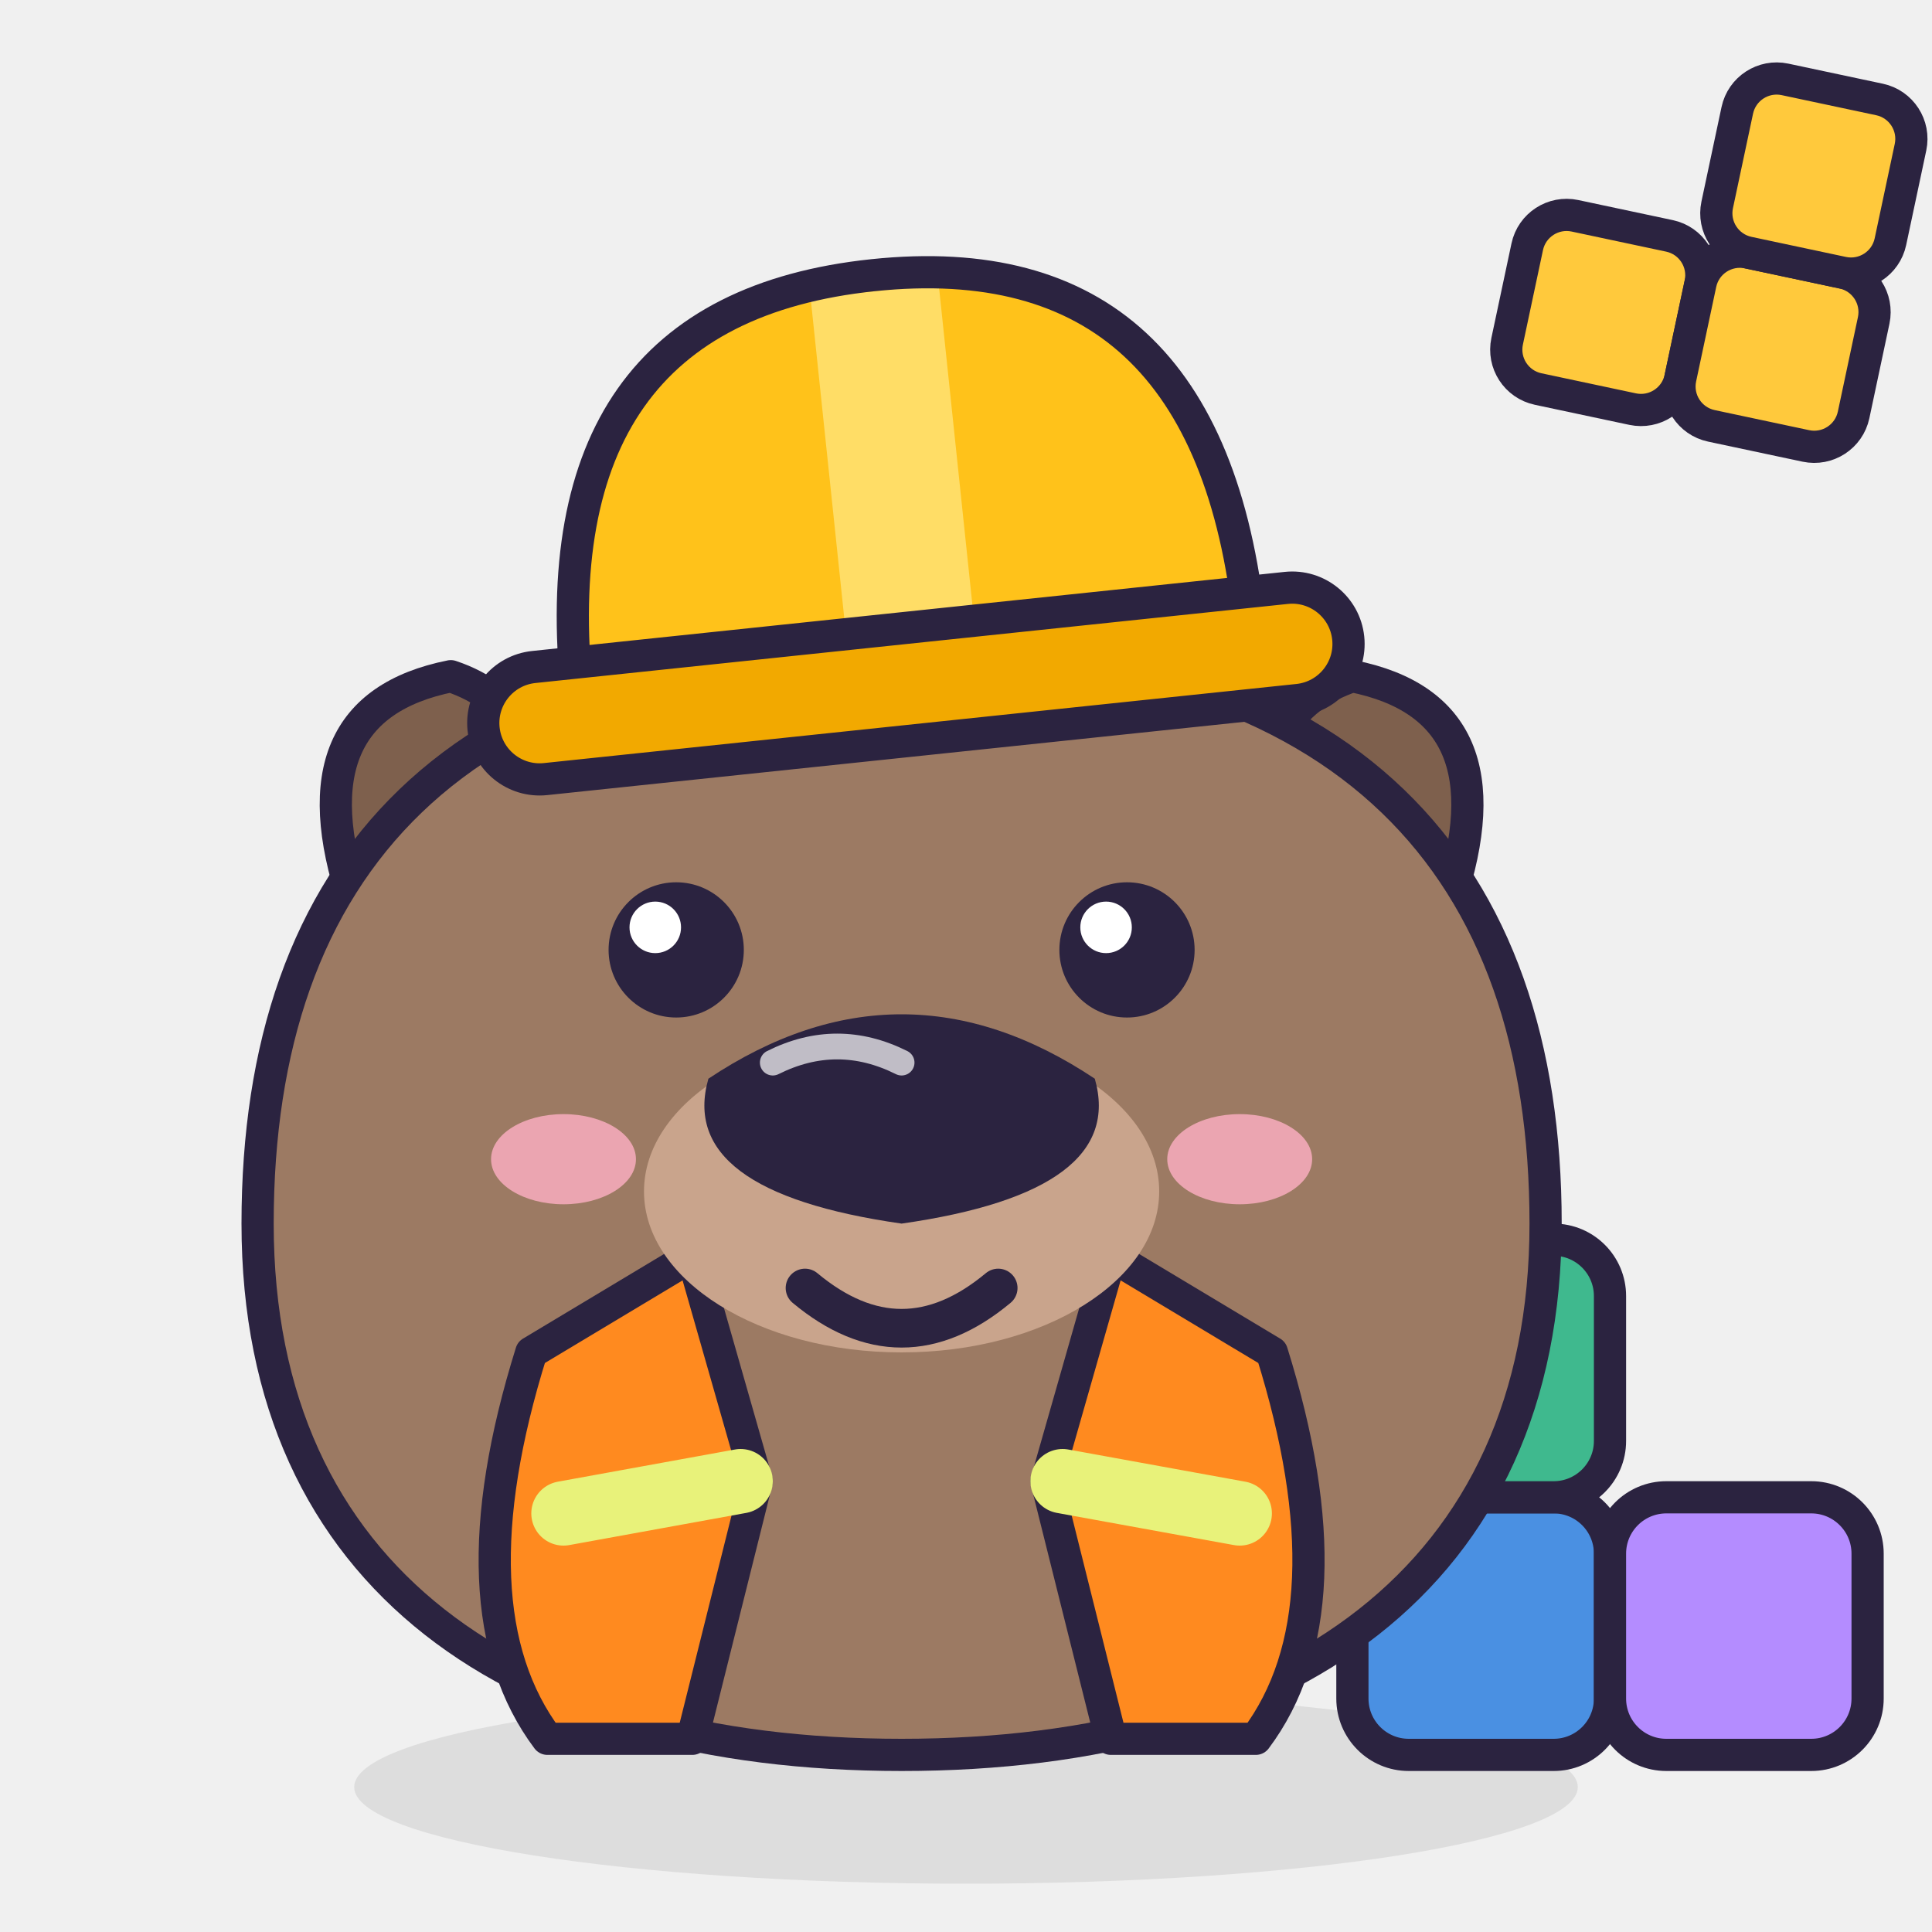
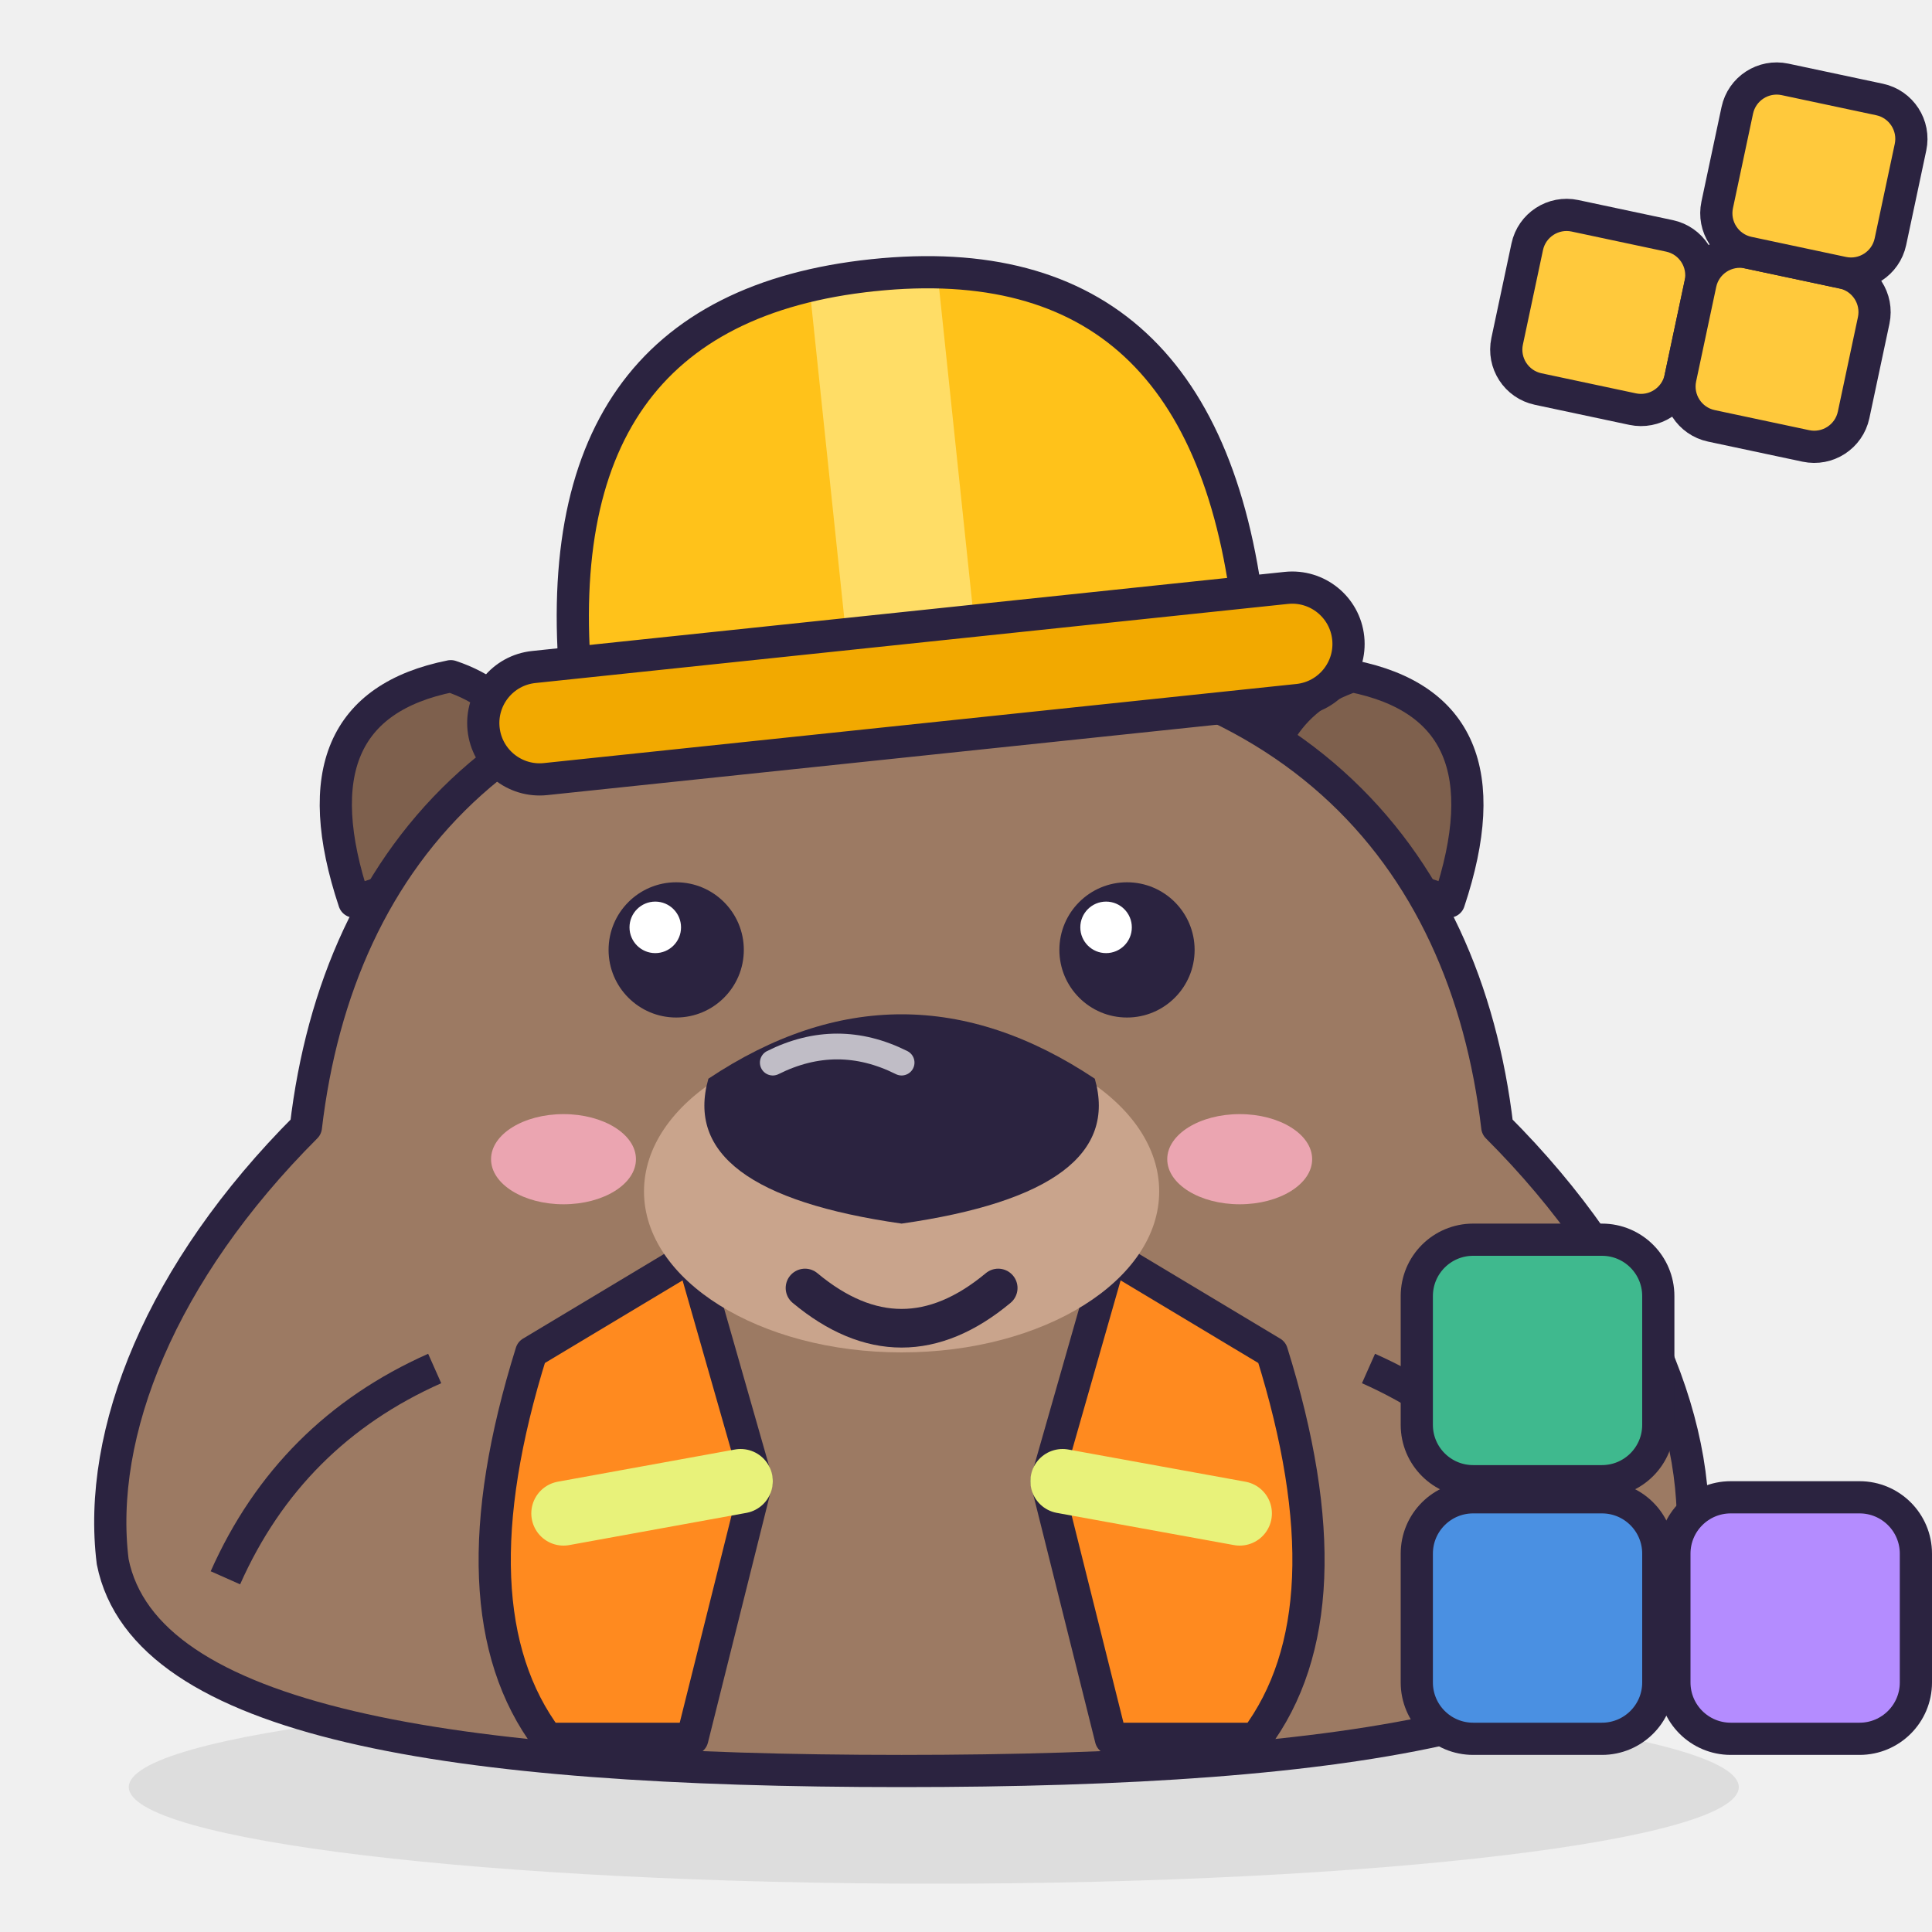
<svg xmlns="http://www.w3.org/2000/svg" viewBox="0 0 120 120">
-   <ellipse cx="60" cy="111" rx="38" ry="6" fill="#000" opacity=".08" />
-   <g stroke="#2B2340" stroke-width="2" stroke-linejoin="round">
-     <rect x="84" y="93" width="16" height="16" rx="3.5" fill="#4A90E2" />
-     <rect x="84" y="77" width="16" height="16" rx="3.5" fill="#3FB98E" />
-     <rect x="100" y="93" width="16" height="16" rx="3.5" fill="#B48CFF" />
-   </g>
+   <ellipse cx="58" cy="111" rx="50" ry="6" fill="#000" opacity=".08" />
  <g stroke="#2B2340" stroke-width="2" stroke-linejoin="round">
    <path d="M22 56q-4-12 6-14q6 2 6 10z" fill="#7E604D" />
    <path d="M90 56q4-12-6-14q-6 2-6 10z" fill="#7E604D" />
-     <path d="M56 40c-28 0-40 14-40 36 0 22 16 33 40 33s40-11 40-33c0-22-12-36-40-36z" fill="#9C7A63" />
+     <path d="M56 40c-24 0-35 13-37 30-9 9-13 19-12 27 2 10 21 13 49 13s47-3 49-13c1-8-3-18-12-27-2-17-13-30-37-30z" fill="#9C7A63" />
+     <path d="M14 98q4-9 13-13M98 98q-4-9-13-13" fill="none" />
    <path d="M33 84l10-6 4 14-4 16H34q-6-8-1-24z" fill="#FF8A1F" />
    <path d="M79 84l-10-6-4 14 4 16h9q6-8 1-24z" fill="#FF8A1F" />
  </g>
  <path d="M35 94l11-2M77 94l-11-2" stroke="#E8F27A" stroke-width="4" stroke-linecap="round" />
  <ellipse cx="56" cy="74" rx="16" ry="10" fill="#C9A48C" />
  <path d="M44 67q12-8 24 0q2 7-12 9q-14-2-12-9z" fill="#2B2340" />
  <path d="M48 66q4-2 8 0" stroke="#fff" stroke-width="1.6" stroke-linecap="round" fill="none" opacity=".7" />
  <path d="M50 80q6 5 12 0" stroke="#2B2340" stroke-width="2.4" fill="none" stroke-linecap="round" />
  <g>
    <circle cx="42" cy="59" r="4.2" fill="#2B2340" />
    <circle cx="40.7" cy="57.6" r="1.6" fill="#fff" />
  </g>
  <g>
    <circle cx="70" cy="59" r="4.2" fill="#2B2340" />
    <circle cx="68.7" cy="57.6" r="1.6" fill="#fff" />
  </g>
  <ellipse cx="35" cy="72" rx="4.5" ry="2.8" fill="#FFB0C4" opacity=".8" />
  <ellipse cx="77" cy="72" rx="4.5" ry="2.8" fill="#FFB0C4" opacity=".8" />
  <g transform="rotate(-6 56 34)">
    <path d="M35 41q0-24 21-24t21 24z" fill="#FFC21A" />
    <path d="M52 18h8v23h-8z" fill="#FFDD66" />
    <path d="M35 41q0-24 21-24t21 24" fill="none" stroke="#2B2340" stroke-width="2" stroke-linejoin="round" />
    <rect x="29" y="39" width="54" height="7" rx="3.5" fill="#F2A900" stroke="#2B2340" stroke-width="2" />
  </g>
  <g transform="rotate(12 100 20)" stroke="#2B2340" stroke-width="2" stroke-linejoin="round" fill="#FFC93C">
    <rect x="94" y="14" width="11" height="11" rx="2.5" />
    <rect x="105" y="14" width="11" height="11" rx="2.5" />
    <rect x="105" y="3" width="11" height="11" rx="2.5" />
  </g>
+   <g stroke="#2B2340" stroke-width="2" stroke-linejoin="round">
+     <rect x="88" y="93" width="15" height="15" rx="3.5" fill="#4A90E2" />
+     <rect x="88" y="77" width="15" height="15" rx="3.5" fill="#3FB98E" />
+     <rect x="104" y="93" width="15" height="15" rx="3.5" fill="#B48CFF" />
+   </g>
</svg>
